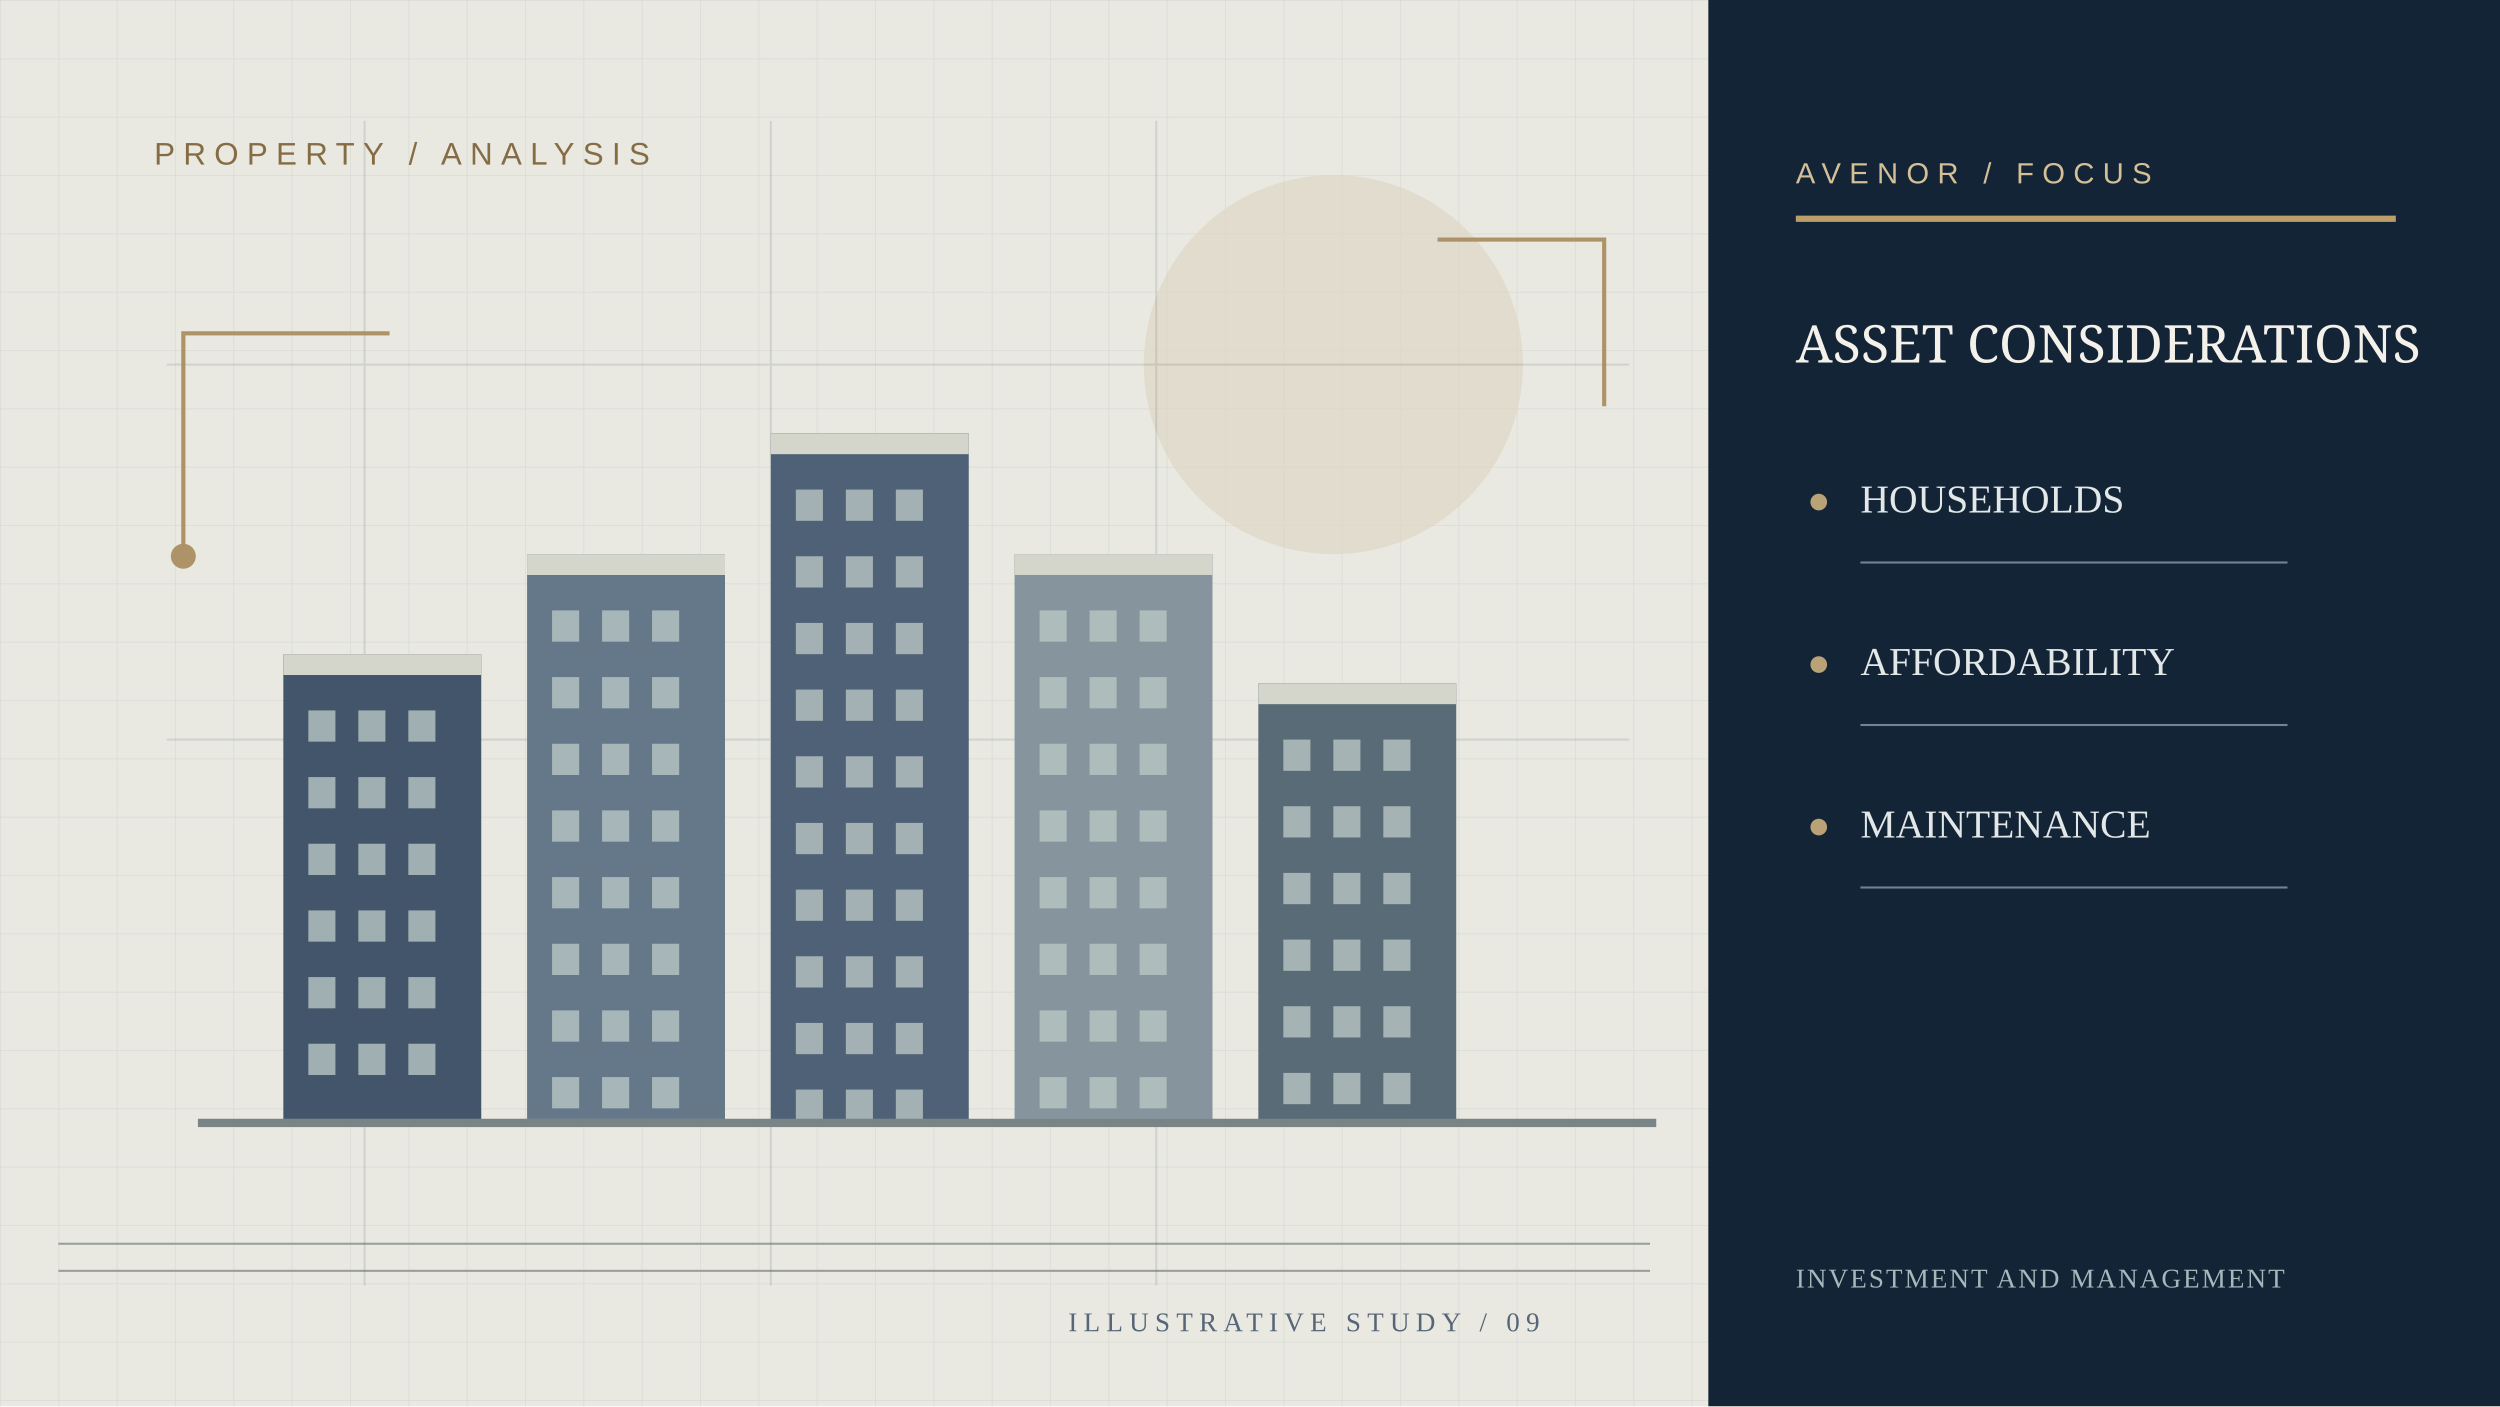
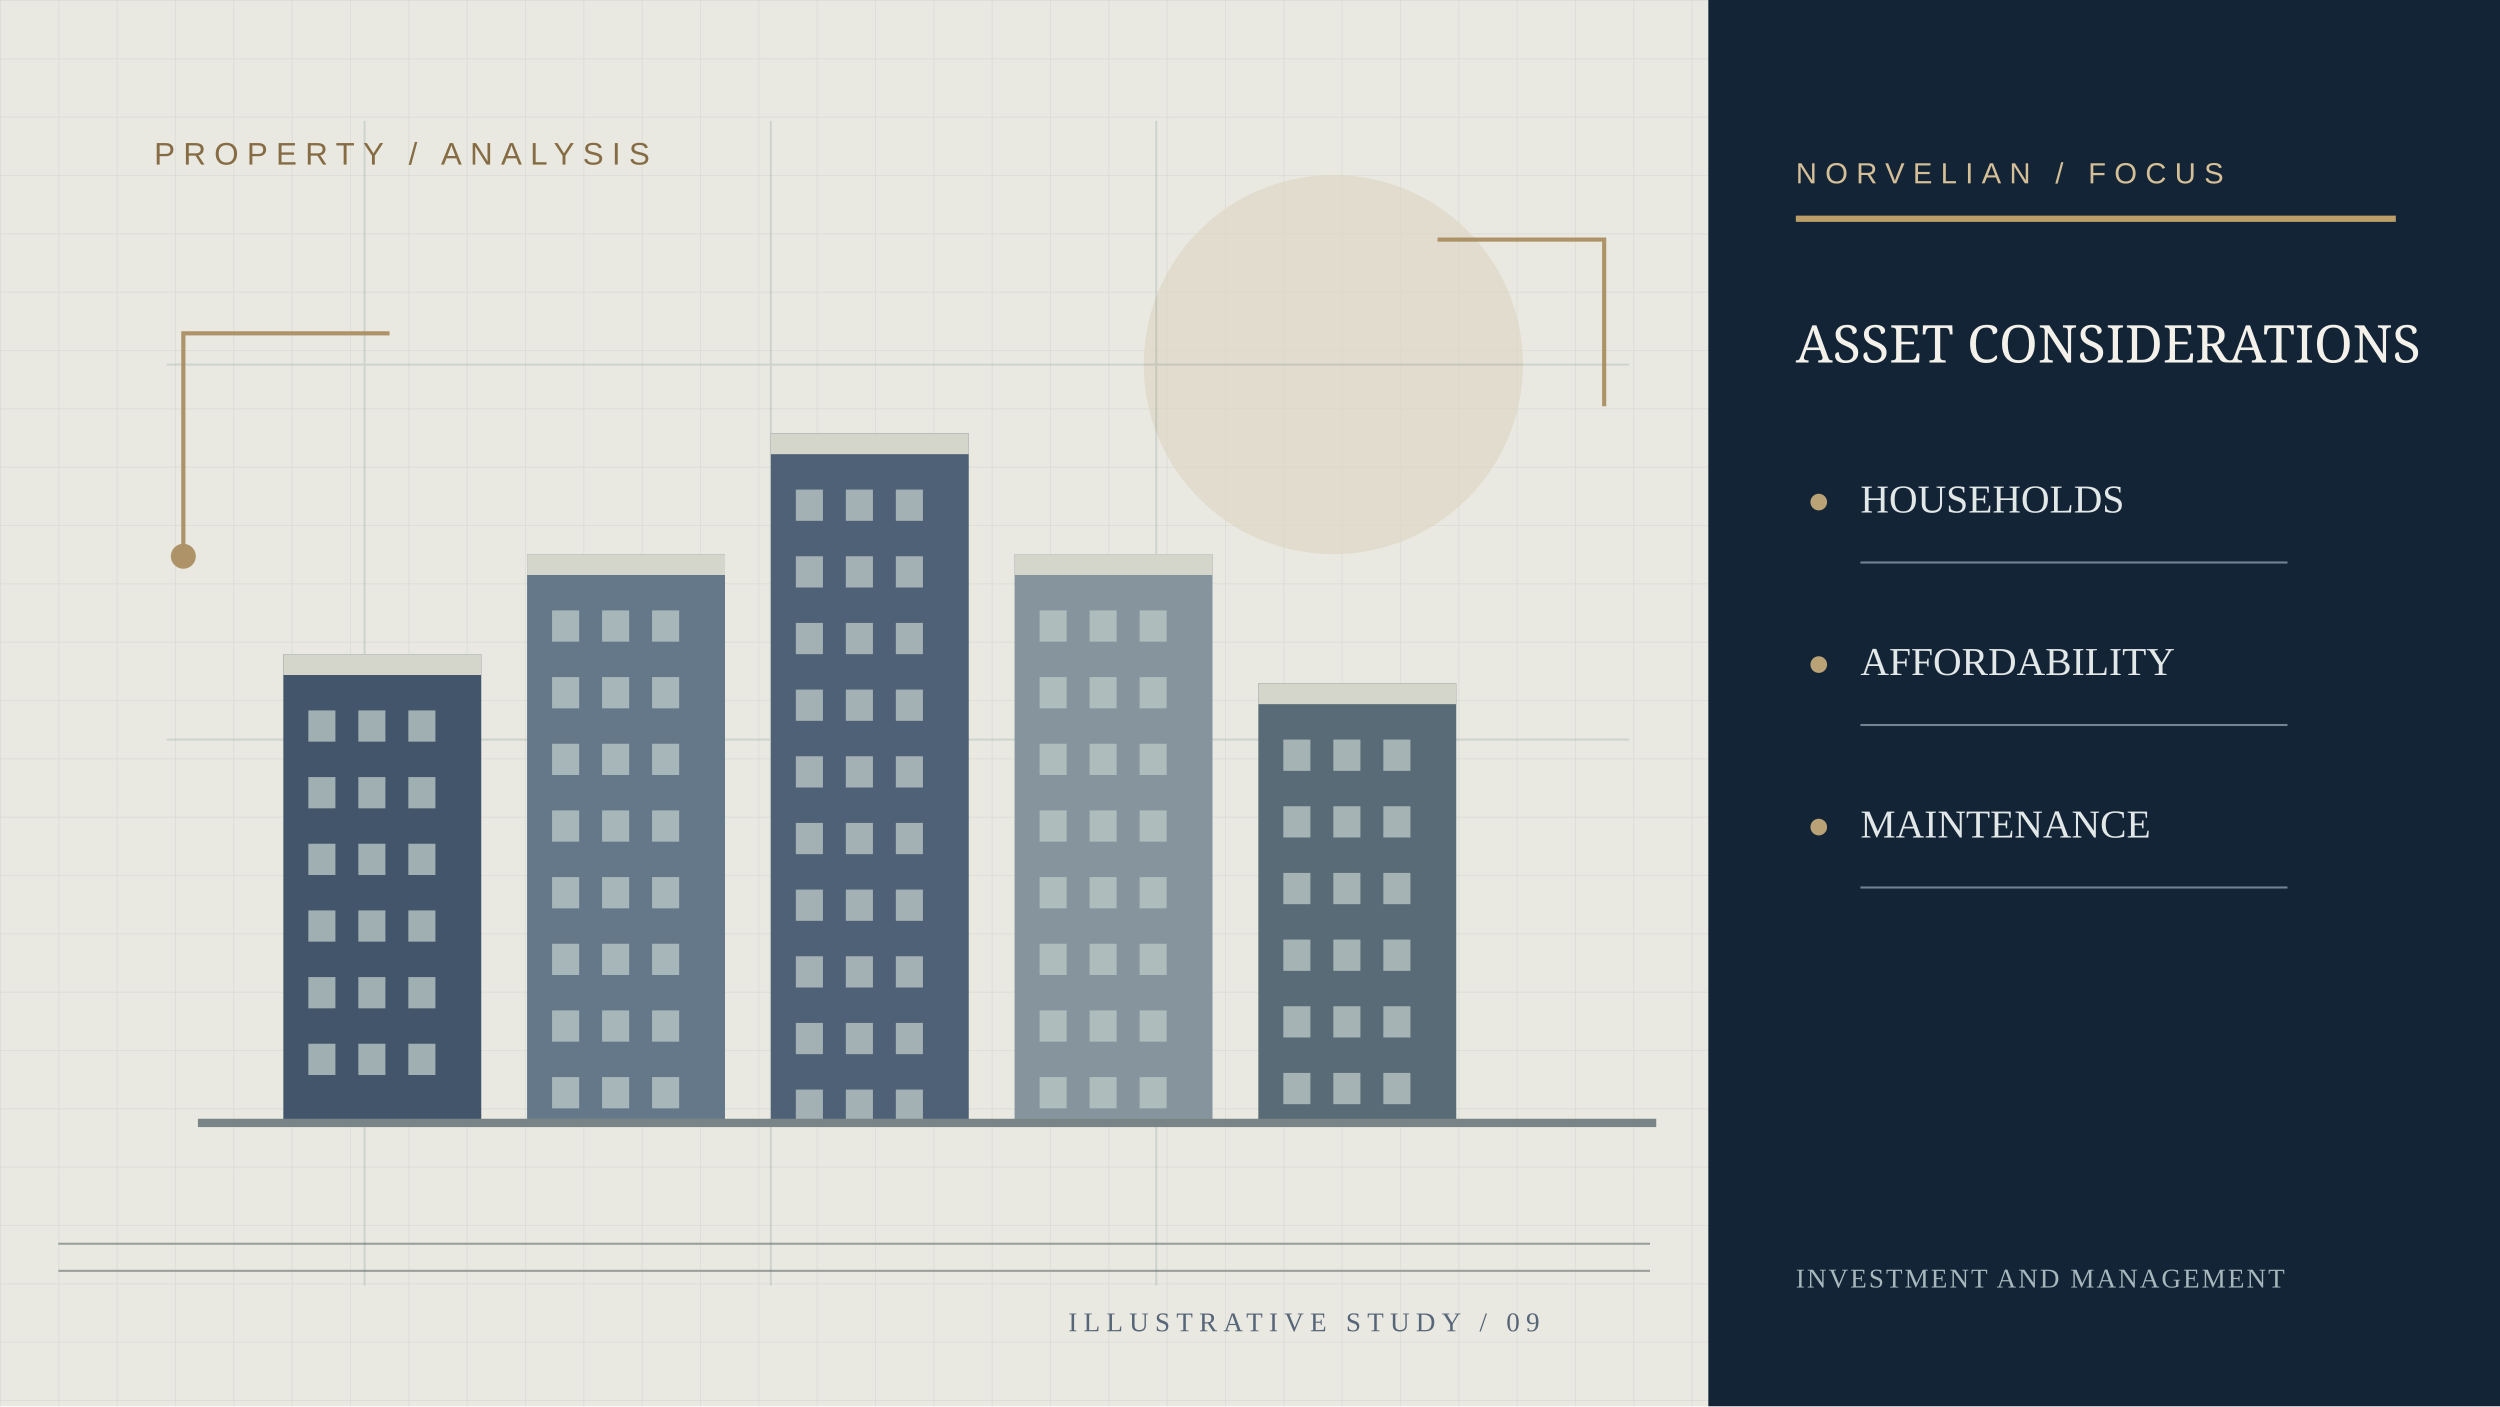
<svg xmlns="http://www.w3.org/2000/svg" viewBox="0 0 1200 675" role="img" aria-labelledby="title">
  <defs>
    <pattern id="paper" width="28" height="28" patternUnits="userSpaceOnUse">
      <path d="M28 0H0V28" fill="none" stroke="#d5d6cf" stroke-width=".55" />
    </pattern>
    <linearGradient id="light" x2="0" y2="1">
      <stop stop-color="#ebe9e2" />
      <stop offset="1" stop-color="#d9ddd8" />
    </linearGradient>
  </defs>
  <rect width="1200" height="675" fill="#e9e9e2" />
  <rect x="0" y="0" width="820" height="675" fill="url(#paper)" />
  <path d="M28 597H792M28 610H792" stroke="#9a9f9b" stroke-width="1" />
  <circle cx="640" cy="175" r="91" fill="#ded7c5" opacity=".72" />
  <g opacity=".18" stroke="#596e74" fill="none">
    <path d="M80 175H782M80 355H782M175 58V617M370 58V617M555 58V617" stroke-width="1" />
  </g>
  <g>
    <rect x="136" y="314" width="95" height="224" fill="#43556a" />
    <rect x="136" y="314" width="95" height="10" fill="#d4d5cb" />
    <rect x="148" y="341" width="13" height="15" fill="#b8c6c3" opacity=".8" />
    <rect x="172" y="341" width="13" height="15" fill="#b8c6c3" opacity=".8" />
    <rect x="196" y="341" width="13" height="15" fill="#b8c6c3" opacity=".8" />
    <rect x="148" y="373" width="13" height="15" fill="#b8c6c3" opacity=".8" />
    <rect x="172" y="373" width="13" height="15" fill="#b8c6c3" opacity=".8" />
    <rect x="196" y="373" width="13" height="15" fill="#b8c6c3" opacity=".8" />
    <rect x="148" y="405" width="13" height="15" fill="#b8c6c3" opacity=".8" />
    <rect x="172" y="405" width="13" height="15" fill="#b8c6c3" opacity=".8" />
    <rect x="196" y="405" width="13" height="15" fill="#b8c6c3" opacity=".8" />
    <rect x="148" y="437" width="13" height="15" fill="#b8c6c3" opacity=".8" />
    <rect x="172" y="437" width="13" height="15" fill="#b8c6c3" opacity=".8" />
    <rect x="196" y="437" width="13" height="15" fill="#b8c6c3" opacity=".8" />
    <rect x="148" y="469" width="13" height="15" fill="#b8c6c3" opacity=".8" />
    <rect x="172" y="469" width="13" height="15" fill="#b8c6c3" opacity=".8" />
    <rect x="196" y="469" width="13" height="15" fill="#b8c6c3" opacity=".8" />
    <rect x="148" y="501" width="13" height="15" fill="#b8c6c3" opacity=".8" />
    <rect x="172" y="501" width="13" height="15" fill="#b8c6c3" opacity=".8" />
    <rect x="196" y="501" width="13" height="15" fill="#b8c6c3" opacity=".8" />
    <rect x="253" y="266" width="95" height="272" fill="#65788a" />
    <rect x="253" y="266" width="95" height="10" fill="#d4d5cb" />
    <rect x="265" y="293" width="13" height="15" fill="#b8c6c3" opacity=".8" />
    <rect x="289" y="293" width="13" height="15" fill="#b8c6c3" opacity=".8" />
    <rect x="313" y="293" width="13" height="15" fill="#b8c6c3" opacity=".8" />
    <rect x="265" y="325" width="13" height="15" fill="#b8c6c3" opacity=".8" />
    <rect x="289" y="325" width="13" height="15" fill="#b8c6c3" opacity=".8" />
    <rect x="313" y="325" width="13" height="15" fill="#b8c6c3" opacity=".8" />
    <rect x="265" y="357" width="13" height="15" fill="#b8c6c3" opacity=".8" />
    <rect x="289" y="357" width="13" height="15" fill="#b8c6c3" opacity=".8" />
    <rect x="313" y="357" width="13" height="15" fill="#b8c6c3" opacity=".8" />
    <rect x="265" y="389" width="13" height="15" fill="#b8c6c3" opacity=".8" />
    <rect x="289" y="389" width="13" height="15" fill="#b8c6c3" opacity=".8" />
    <rect x="313" y="389" width="13" height="15" fill="#b8c6c3" opacity=".8" />
    <rect x="265" y="421" width="13" height="15" fill="#b8c6c3" opacity=".8" />
    <rect x="289" y="421" width="13" height="15" fill="#b8c6c3" opacity=".8" />
    <rect x="313" y="421" width="13" height="15" fill="#b8c6c3" opacity=".8" />
    <rect x="265" y="453" width="13" height="15" fill="#b8c6c3" opacity=".8" />
    <rect x="289" y="453" width="13" height="15" fill="#b8c6c3" opacity=".8" />
    <rect x="313" y="453" width="13" height="15" fill="#b8c6c3" opacity=".8" />
    <rect x="265" y="485" width="13" height="15" fill="#b8c6c3" opacity=".8" />
    <rect x="289" y="485" width="13" height="15" fill="#b8c6c3" opacity=".8" />
    <rect x="313" y="485" width="13" height="15" fill="#b8c6c3" opacity=".8" />
    <rect x="265" y="517" width="13" height="15" fill="#b8c6c3" opacity=".8" />
    <rect x="289" y="517" width="13" height="15" fill="#b8c6c3" opacity=".8" />
    <rect x="313" y="517" width="13" height="15" fill="#b8c6c3" opacity=".8" />
    <rect x="370" y="208" width="95" height="330" fill="#4f6176" />
    <rect x="370" y="208" width="95" height="10" fill="#d4d5cb" />
    <rect x="382" y="235" width="13" height="15" fill="#b8c6c3" opacity=".8" />
    <rect x="406" y="235" width="13" height="15" fill="#b8c6c3" opacity=".8" />
    <rect x="430" y="235" width="13" height="15" fill="#b8c6c3" opacity=".8" />
    <rect x="382" y="267" width="13" height="15" fill="#b8c6c3" opacity=".8" />
    <rect x="406" y="267" width="13" height="15" fill="#b8c6c3" opacity=".8" />
    <rect x="430" y="267" width="13" height="15" fill="#b8c6c3" opacity=".8" />
    <rect x="382" y="299" width="13" height="15" fill="#b8c6c3" opacity=".8" />
    <rect x="406" y="299" width="13" height="15" fill="#b8c6c3" opacity=".8" />
    <rect x="430" y="299" width="13" height="15" fill="#b8c6c3" opacity=".8" />
    <rect x="382" y="331" width="13" height="15" fill="#b8c6c3" opacity=".8" />
    <rect x="406" y="331" width="13" height="15" fill="#b8c6c3" opacity=".8" />
    <rect x="430" y="331" width="13" height="15" fill="#b8c6c3" opacity=".8" />
    <rect x="382" y="363" width="13" height="15" fill="#b8c6c3" opacity=".8" />
    <rect x="406" y="363" width="13" height="15" fill="#b8c6c3" opacity=".8" />
    <rect x="430" y="363" width="13" height="15" fill="#b8c6c3" opacity=".8" />
    <rect x="382" y="395" width="13" height="15" fill="#b8c6c3" opacity=".8" />
    <rect x="406" y="395" width="13" height="15" fill="#b8c6c3" opacity=".8" />
    <rect x="430" y="395" width="13" height="15" fill="#b8c6c3" opacity=".8" />
    <rect x="382" y="427" width="13" height="15" fill="#b8c6c3" opacity=".8" />
    <rect x="406" y="427" width="13" height="15" fill="#b8c6c3" opacity=".8" />
    <rect x="430" y="427" width="13" height="15" fill="#b8c6c3" opacity=".8" />
    <rect x="382" y="459" width="13" height="15" fill="#b8c6c3" opacity=".8" />
    <rect x="406" y="459" width="13" height="15" fill="#b8c6c3" opacity=".8" />
    <rect x="430" y="459" width="13" height="15" fill="#b8c6c3" opacity=".8" />
    <rect x="382" y="491" width="13" height="15" fill="#b8c6c3" opacity=".8" />
    <rect x="406" y="491" width="13" height="15" fill="#b8c6c3" opacity=".8" />
    <rect x="430" y="491" width="13" height="15" fill="#b8c6c3" opacity=".8" />
    <rect x="382" y="523" width="13" height="15" fill="#b8c6c3" opacity=".8" />
    <rect x="406" y="523" width="13" height="15" fill="#b8c6c3" opacity=".8" />
    <rect x="430" y="523" width="13" height="15" fill="#b8c6c3" opacity=".8" />
    <rect x="487" y="266" width="95" height="272" fill="#85949d" />
    <rect x="487" y="266" width="95" height="10" fill="#d4d5cb" />
    <rect x="499" y="293" width="13" height="15" fill="#b8c6c3" opacity=".8" />
    <rect x="523" y="293" width="13" height="15" fill="#b8c6c3" opacity=".8" />
    <rect x="547" y="293" width="13" height="15" fill="#b8c6c3" opacity=".8" />
    <rect x="499" y="325" width="13" height="15" fill="#b8c6c3" opacity=".8" />
    <rect x="523" y="325" width="13" height="15" fill="#b8c6c3" opacity=".8" />
    <rect x="547" y="325" width="13" height="15" fill="#b8c6c3" opacity=".8" />
    <rect x="499" y="357" width="13" height="15" fill="#b8c6c3" opacity=".8" />
    <rect x="523" y="357" width="13" height="15" fill="#b8c6c3" opacity=".8" />
    <rect x="547" y="357" width="13" height="15" fill="#b8c6c3" opacity=".8" />
    <rect x="499" y="389" width="13" height="15" fill="#b8c6c3" opacity=".8" />
    <rect x="523" y="389" width="13" height="15" fill="#b8c6c3" opacity=".8" />
    <rect x="547" y="389" width="13" height="15" fill="#b8c6c3" opacity=".8" />
    <rect x="499" y="421" width="13" height="15" fill="#b8c6c3" opacity=".8" />
    <rect x="523" y="421" width="13" height="15" fill="#b8c6c3" opacity=".8" />
    <rect x="547" y="421" width="13" height="15" fill="#b8c6c3" opacity=".8" />
    <rect x="499" y="453" width="13" height="15" fill="#b8c6c3" opacity=".8" />
    <rect x="523" y="453" width="13" height="15" fill="#b8c6c3" opacity=".8" />
    <rect x="547" y="453" width="13" height="15" fill="#b8c6c3" opacity=".8" />
    <rect x="499" y="485" width="13" height="15" fill="#b8c6c3" opacity=".8" />
    <rect x="523" y="485" width="13" height="15" fill="#b8c6c3" opacity=".8" />
    <rect x="547" y="485" width="13" height="15" fill="#b8c6c3" opacity=".8" />
    <rect x="499" y="517" width="13" height="15" fill="#b8c6c3" opacity=".8" />
    <rect x="523" y="517" width="13" height="15" fill="#b8c6c3" opacity=".8" />
    <rect x="547" y="517" width="13" height="15" fill="#b8c6c3" opacity=".8" />
    <rect x="604" y="328" width="95" height="210" fill="#596b76" />
    <rect x="604" y="328" width="95" height="10" fill="#d4d5cb" />
    <rect x="616" y="355" width="13" height="15" fill="#b8c6c3" opacity=".8" />
    <rect x="640" y="355" width="13" height="15" fill="#b8c6c3" opacity=".8" />
    <rect x="664" y="355" width="13" height="15" fill="#b8c6c3" opacity=".8" />
    <rect x="616" y="387" width="13" height="15" fill="#b8c6c3" opacity=".8" />
    <rect x="640" y="387" width="13" height="15" fill="#b8c6c3" opacity=".8" />
    <rect x="664" y="387" width="13" height="15" fill="#b8c6c3" opacity=".8" />
    <rect x="616" y="419" width="13" height="15" fill="#b8c6c3" opacity=".8" />
    <rect x="640" y="419" width="13" height="15" fill="#b8c6c3" opacity=".8" />
    <rect x="664" y="419" width="13" height="15" fill="#b8c6c3" opacity=".8" />
    <rect x="616" y="451" width="13" height="15" fill="#b8c6c3" opacity=".8" />
    <rect x="640" y="451" width="13" height="15" fill="#b8c6c3" opacity=".8" />
    <rect x="664" y="451" width="13" height="15" fill="#b8c6c3" opacity=".8" />
    <rect x="616" y="483" width="13" height="15" fill="#b8c6c3" opacity=".8" />
    <rect x="640" y="483" width="13" height="15" fill="#b8c6c3" opacity=".8" />
    <rect x="664" y="483" width="13" height="15" fill="#b8c6c3" opacity=".8" />
    <rect x="616" y="515" width="13" height="15" fill="#b8c6c3" opacity=".8" />
    <rect x="640" y="515" width="13" height="15" fill="#b8c6c3" opacity=".8" />
    <rect x="664" y="515" width="13" height="15" fill="#b8c6c3" opacity=".8" />
  </g>
  <path d="M95 539H795" stroke="#788486" stroke-width="4" />
  <g fill="none" stroke="#a78a5c" stroke-width="2" opacity=".9">
    <path d="M88 267V160H187" />
    <circle cx="88" cy="267" r="5" fill="#a78a5c" />
    <path d="M690 115H770V195" />
  </g>
  <text x="74" y="79" fill="#866c44" font-size="15" font-family="Arial,sans-serif" letter-spacing="4">PROPERTY / ANALYSIS</text>
  <text x="739" y="639" text-anchor="end" fill="#566577" font-size="13" letter-spacing="3">ILLUSTRATIVE STUDY / 09</text>
  <rect x="820" width="380" height="675" fill="#142437" />
  <path d="M862 105H1150" stroke="#bc9e68" stroke-width="3" />
-   <text x="862" y="88" fill="#d4bf96" font-size="14" font-family="Arial,sans-serif" letter-spacing="4">AVENOR / FOCUS</text>
+   <text x="862" y="88" fill="#d4bf96" font-size="14" font-family="Arial,sans-serif" letter-spacing="4">NORVELIAN / FOCUS</text>
  <text x="862" y="174" fill="#f3f1e9" font-size="25" font-family="Georgia,serif">ASSET CONSIDERATIONS</text>
  <g transform="translate(873,246)">
    <circle cx="0" cy="-5" r="4" fill="#b9a276" />
    <text x="20" y="0" font-size="19" fill="#e2e7e7">HOUSEHOLDS</text>
    <path d="M20 24H225" stroke="#728394" stroke-width="1" />
  </g>
  <g transform="translate(873,324)">
    <circle cx="0" cy="-5" r="4" fill="#b9a276" />
    <text x="20" y="0" font-size="19" fill="#e2e7e7">AFFORDABILITY</text>
    <path d="M20 24H225" stroke="#728394" stroke-width="1" />
  </g>
  <g transform="translate(873,402)">
    <circle cx="0" cy="-5" r="4" fill="#b9a276" />
    <text x="20" y="0" font-size="19" fill="#e2e7e7">MAINTENANCE</text>
    <path d="M20 24H225" stroke="#728394" stroke-width="1" />
  </g>
  <text x="862" y="618" fill="#a7b7bc" font-size="13" letter-spacing="1">INVESTMENT AND MANAGEMENT</text>
</svg>
